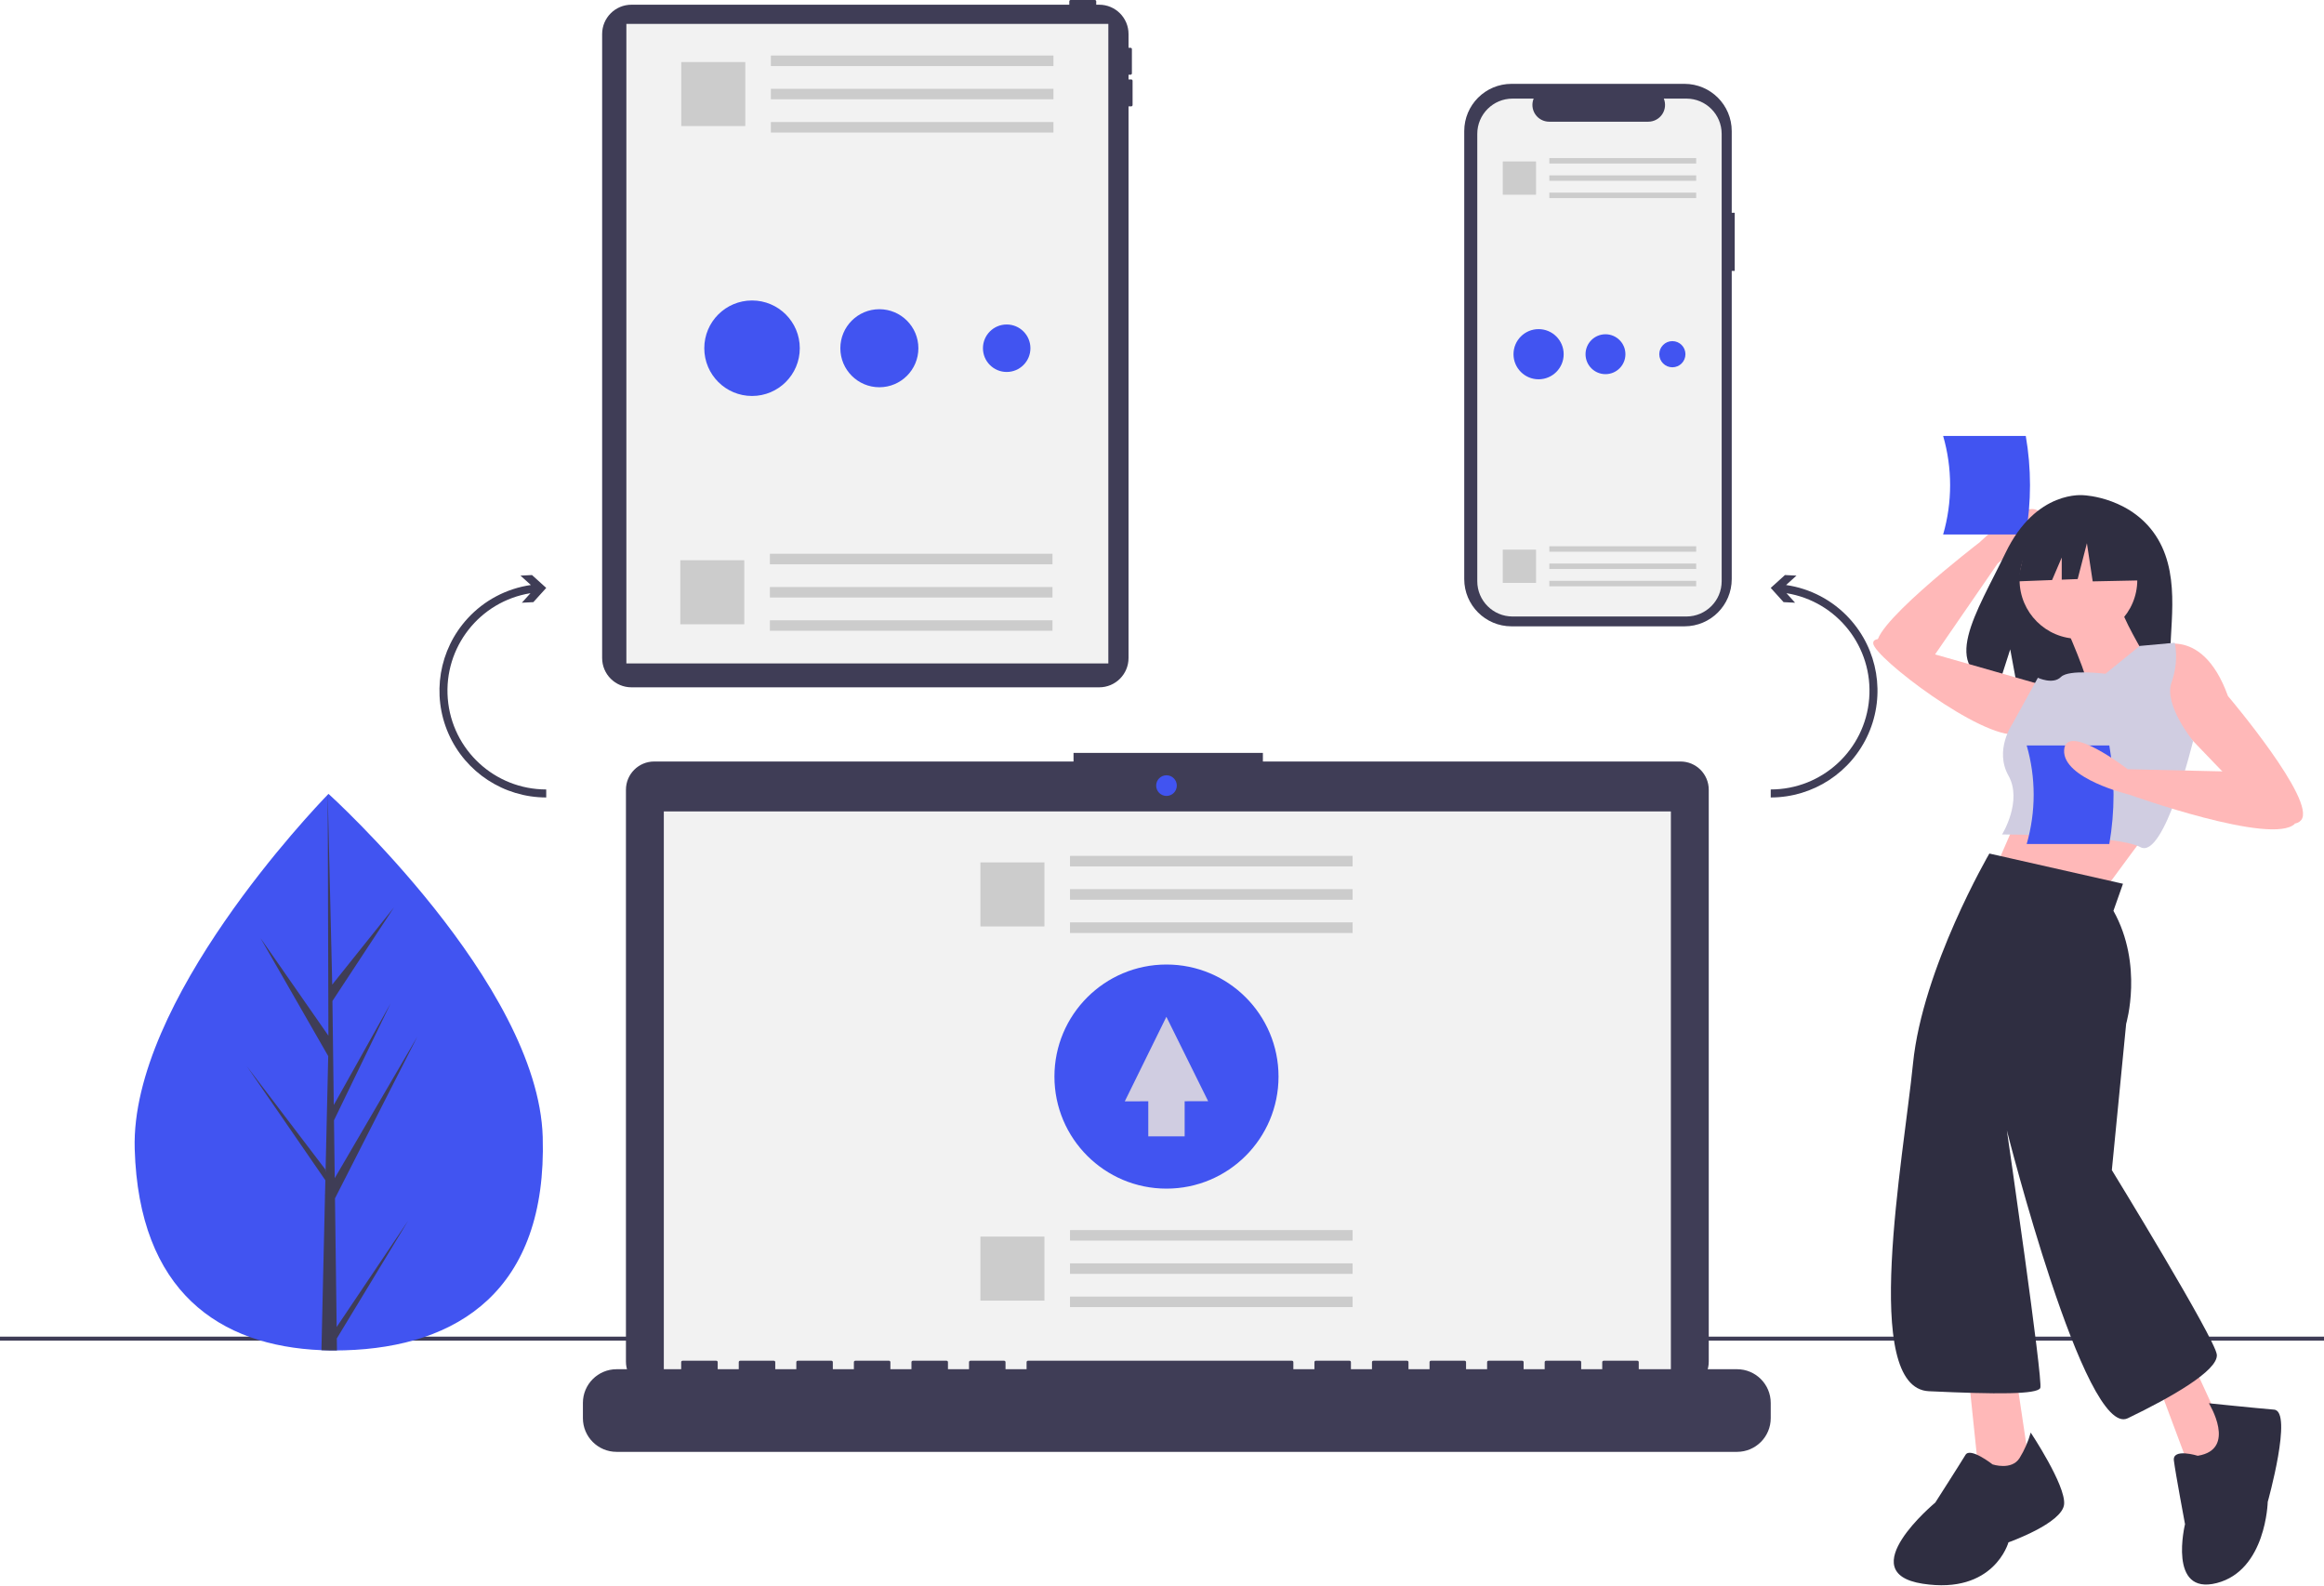
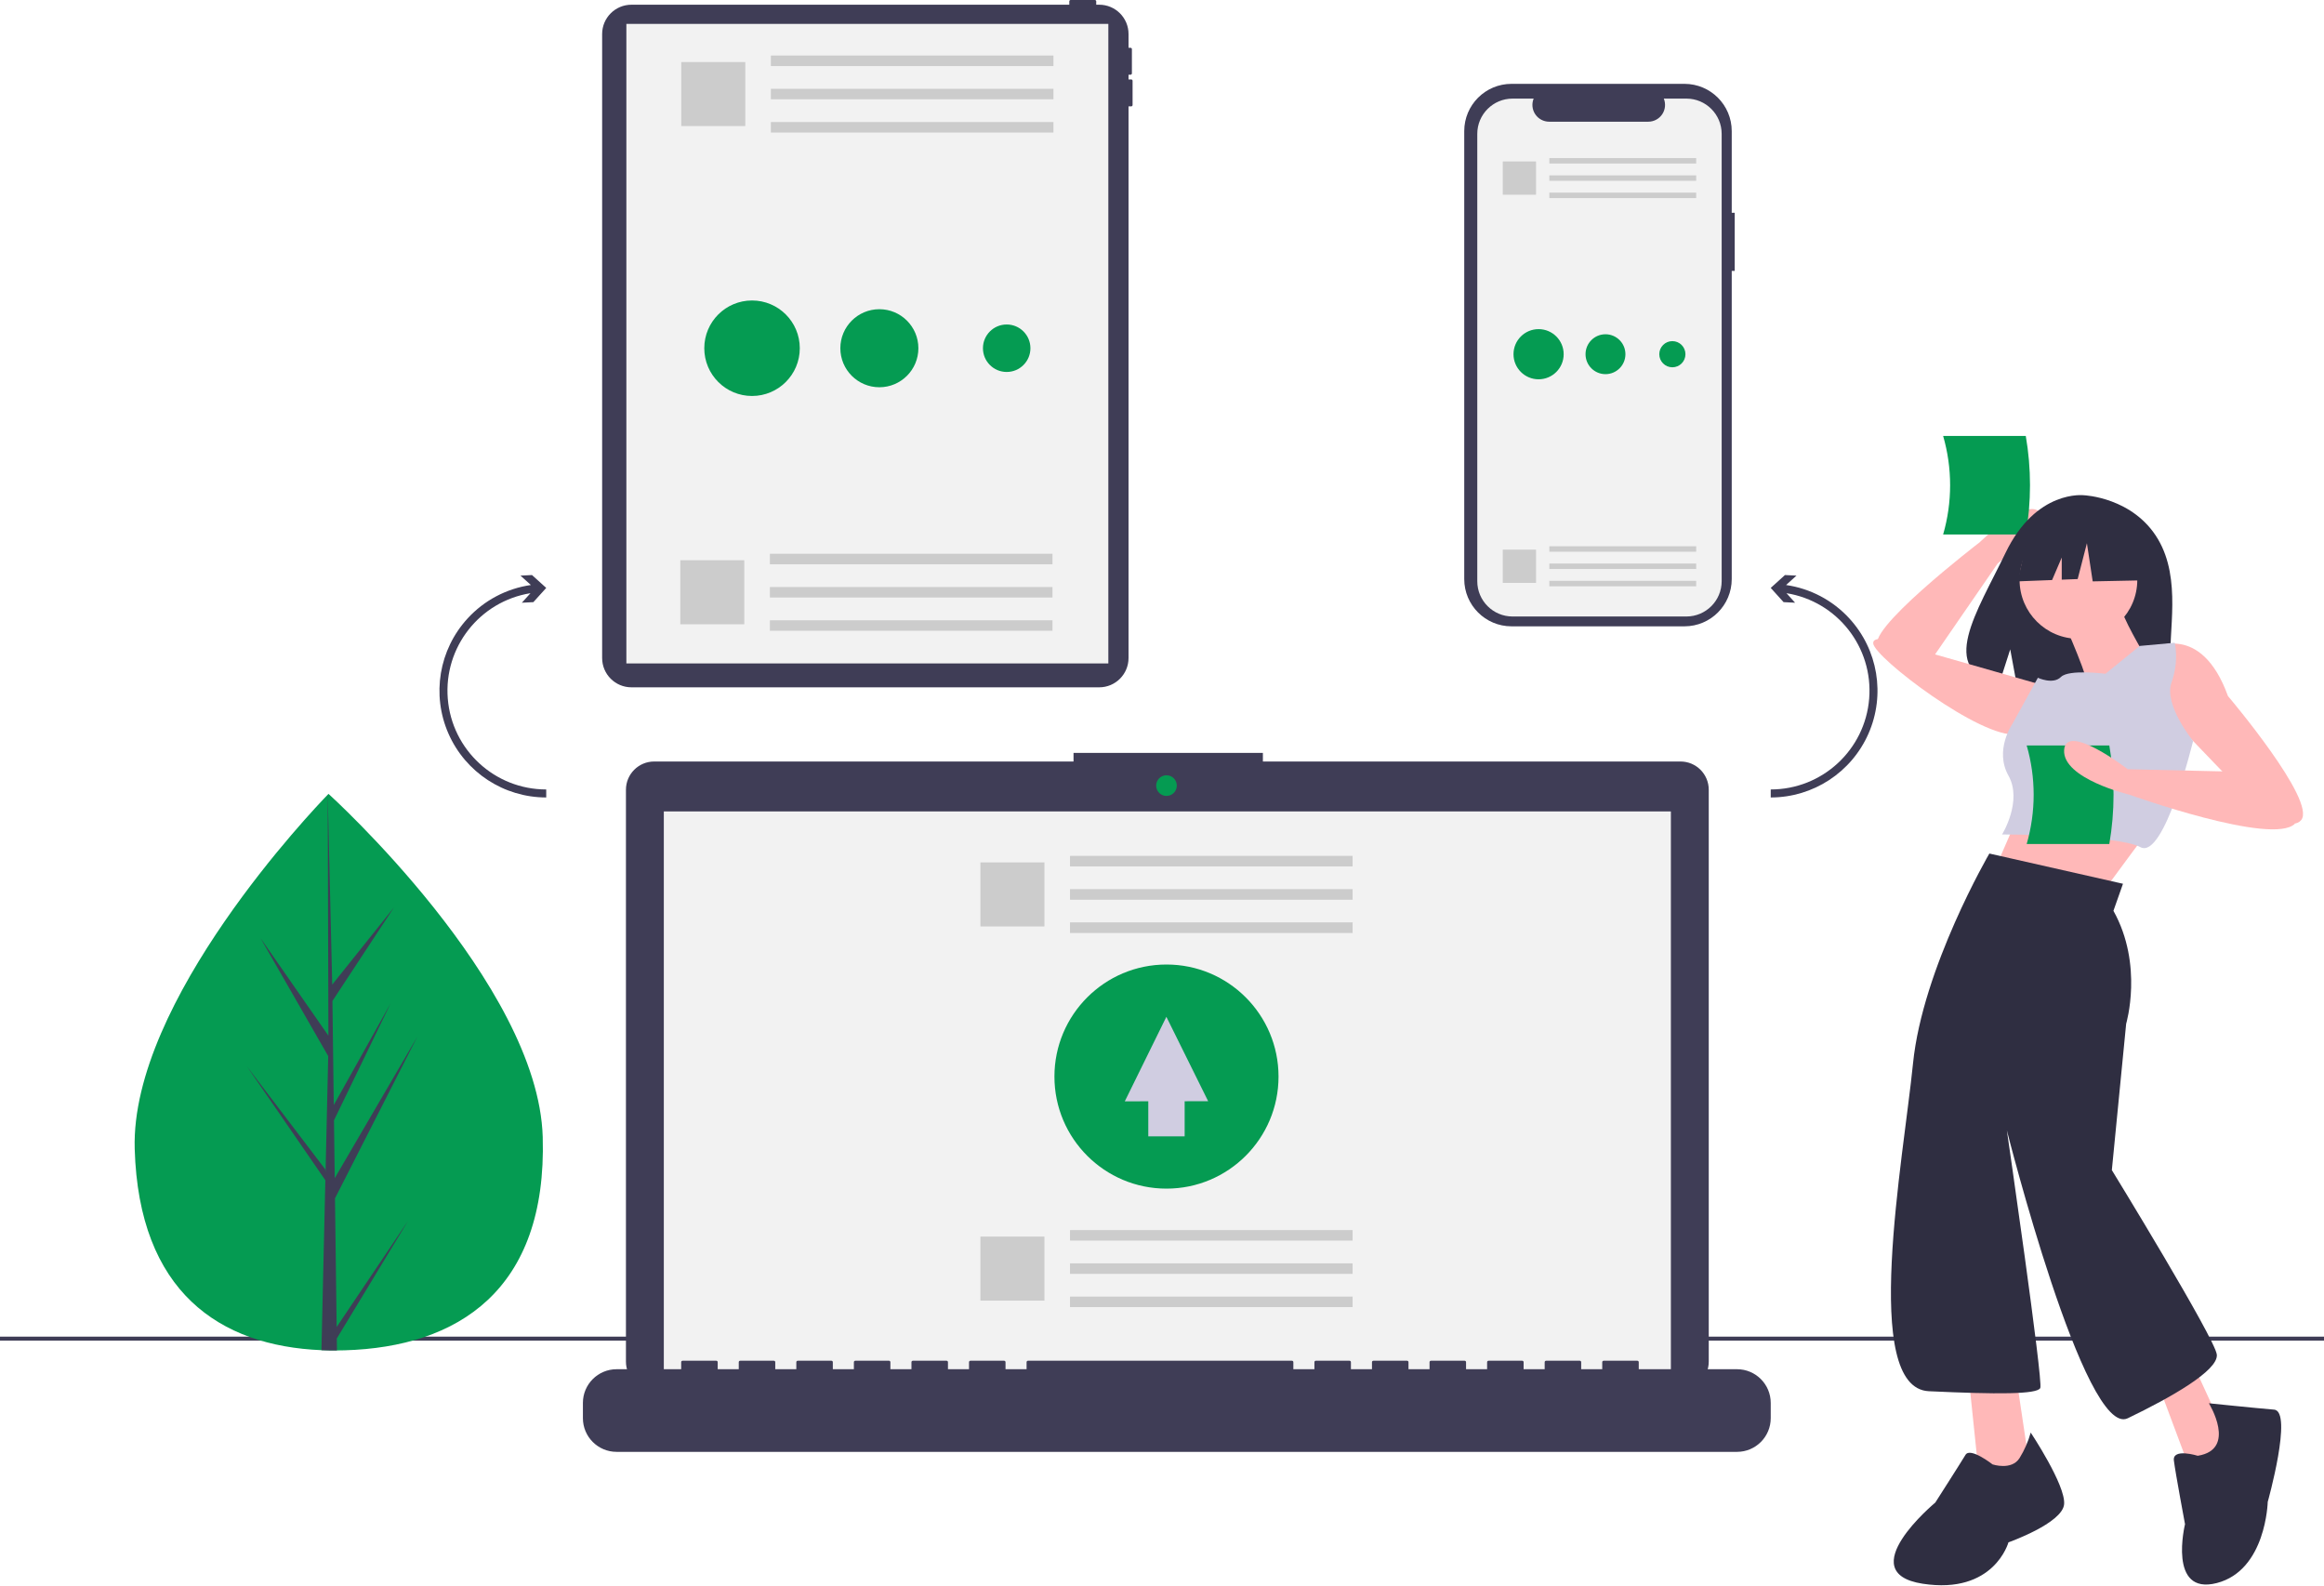
<svg xmlns="http://www.w3.org/2000/svg" id="b788e214-8c62-4533-b5b0-3b3e1bf4c8d8" data-name="Layer 1" width="1161.522" height="792.25" viewBox="0 0 1161.522 792.25">
  <path d="M584.621,93.574h-1.346v-2.355h1.009a.673.673,0,0,0,.673-.673V78.435a.673.673,0,0,0-.673-.673h-1.009V70.883a14.653,14.653,0,0,0-14.653-14.653h-1.495V54.548a.673.673,0,0,0-.673-.673H554.342a.673.673,0,0,0-.673.673v1.682H334.837a14.653,14.653,0,0,0-14.653,14.653v311.838a14.653,14.653,0,0,0,14.653,14.653H568.622a14.653,14.653,0,0,0,14.653-14.653V107.032h1.346a.673.673,0,0,0,.673-.673V94.247A.673.673,0,0,0,584.621,93.574Z" transform="translate(-19.23898 -53.87484)" fill="#3f3d56" />
  <rect x="313.055" y="11.94" width="240.89" height="319.62" fill="#f2f2f2" />
  <rect y="668" width="1161.522" height="2" fill="#3f3d56" />
-   <path d="M290.491,622.122c2.243,76.794-42.627,104.937-98.938,106.581q-1.962.057-3.906.07-3.917.03-7.758-.13c-50.927-2.114-91.24-29.148-93.325-100.566-2.158-73.909,89.578-169.939,96.461-177.042.006-0.0.006-0.0.012-.007.261-.271.395-.406.395-.406S288.249,545.335,290.491,622.122Z" transform="translate(-19.23898 -53.87484)" fill="#4154f1" />
+   <path d="M290.491,622.122c2.243,76.794-42.627,104.937-98.938,106.581q-1.962.057-3.906.07-3.917.03-7.758-.13c-50.927-2.114-91.24-29.148-93.325-100.566-2.158-73.909,89.578-169.939,96.461-177.042.006-0.0.006-0.0.012-.007.261-.271.395-.406.395-.406S288.249,545.335,290.491,622.122Z" transform="translate(-19.23898 -53.87484)" fill="#059B52" />
  <path d="M187.499,717.066l35.771-53.194-35.697,58.917.075,5.986q-3.917.03-7.758-.13l1.774-76.942-.049-.594.065-.115.17-7.271-39.173-56.875,39.127,51.433.139,1.537,1.34-58.133L149.447,522.719l33.931,48.754-.354-120.436.001-.401.012.394,2.246,94.92,30.836-38.557-30.736,46.734.673,51.999,28.376-50.749-28.272,58.393.375,28.914,41.266-70.692-41.141,80.779Z" transform="translate(-19.23898 -53.87484)" fill="#3f3d56" />
  <path d="M886.239,160.207h-1.49V119.4A23.618,23.618,0,0,0,861.131,95.781H774.675a23.618,23.618,0,0,0-23.618,23.618V343.273a23.618,23.618,0,0,0,23.618,23.618H861.131a23.618,23.618,0,0,0,23.618-23.618V189.255H886.239Z" transform="translate(-19.23898 -53.87484)" fill="#3f3d56" />
  <path d="M879.72,120.788V344.335a17.639,17.639,0,0,1-17.635,17.642H775.211a17.638,17.638,0,0,1-17.635-17.642V120.788a17.637,17.637,0,0,1,17.635-17.635h10.54a8.379,8.379,0,0,0,7.759,11.542h49.53a8.379,8.379,0,0,0,7.759-11.542h11.285A17.637,17.637,0,0,1,879.72,120.788Z" transform="translate(-19.23898 -53.87484)" fill="#f2f2f2" />
  <rect x="774.348" y="79" width="73.396" height="2.727" fill="#ccc" />
  <rect x="774.348" y="87.636" width="73.396" height="2.727" fill="#ccc" />
  <rect x="774.348" y="96.273" width="73.396" height="2.727" fill="#ccc" />
  <rect x="751.073" y="80.686" width="16.629" height="16.629" fill="#ccc" />
  <rect x="774.348" y="273" width="73.396" height="2.727" fill="#ccc" />
  <rect x="774.348" y="281.636" width="73.396" height="2.727" fill="#ccc" />
  <rect x="774.348" y="290.273" width="73.396" height="2.727" fill="#ccc" />
  <rect x="751.073" y="274.685" width="16.629" height="16.629" fill="#ccc" />
  <path d="M859.147,434.443H650.425v-4.302H555.783v4.302H346.201a14.118,14.118,0,0,0-14.118,14.118V734.365a14.118,14.118,0,0,0,14.118,14.118H859.147a14.118,14.118,0,0,0,14.118-14.118V448.561A14.118,14.118,0,0,0,859.147,434.443Z" transform="translate(-19.23898 -53.87484)" fill="#3f3d56" />
  <rect x="331.772" y="405.519" width="503.325" height="283.927" fill="#f2f2f2" />
-   <circle cx="583.005" cy="392.613" r="5.162" fill="#4154f1" />
+   <circle cx="583.005" cy="392.613" r="5.162" fill="#059B52" />
  <path d="M887.397,738.159H838.276v-3.539a.702.702,0,0,0-.702-.702H820.733a.702.702,0,0,0-.702.702v3.539h-10.526v-3.539a.702.702,0,0,0-.702-.702H791.962a.702.702,0,0,0-.702.702v3.539h-10.526v-3.539a.702.702,0,0,0-.702-.702H763.191a.702.702,0,0,0-.702.702v3.539H751.963v-3.539a.702.702,0,0,0-.702-.702H734.42a.702.702,0,0,0-.702.702v3.539H723.192v-3.539a.702.702,0,0,0-.702-.702H705.649a.702.702,0,0,0-.702.702v3.539h-10.526v-3.539a.702.702,0,0,0-.702-.702H676.878a.702.702,0,0,0-.702.702v3.539h-10.526v-3.539a.702.702,0,0,0-.702-.702H533.022a.702.702,0,0,0-.702.702v3.539h-10.526v-3.539a.702.702,0,0,0-.702-.702H504.251a.702.702,0,0,0-.702.702v3.539h-10.526v-3.539a.702.702,0,0,0-.702-.702H475.48a.702.702,0,0,0-.702.702v3.539h-10.526v-3.539a.702.702,0,0,0-.702-.702H446.709a.702.702,0,0,0-.702.702v3.539h-10.526v-3.539a.702.702,0,0,0-.702-.702H417.938a.702.702,0,0,0-.702.702v3.539h-10.526v-3.539a.702.702,0,0,0-.702-.702H389.167a.702.702,0,0,0-.702.702v3.539h-10.526v-3.539a.702.702,0,0,0-.702-.702H360.396a.702.702,0,0,0-.702.702v3.539H327.415a16.842,16.842,0,0,0-16.842,16.842v7.615a16.842,16.842,0,0,0,16.842,16.842H887.397A16.842,16.842,0,0,0,904.239,762.616v-7.615A16.842,16.842,0,0,0,887.397,738.159Z" transform="translate(-19.23898 -53.87484)" fill="#3f3d56" />
  <rect x="534.788" y="427.757" width="141.24" height="5.248" fill="#e6e6e6" />
  <rect x="534.788" y="444.376" width="141.24" height="5.248" fill="#e6e6e6" />
  <rect x="534.788" y="460.995" width="141.24" height="5.248" fill="#e6e6e6" />
  <rect x="534.788" y="427.757" width="141.24" height="5.248" fill="#ccc" />
  <rect x="534.788" y="444.376" width="141.24" height="5.248" fill="#ccc" />
  <rect x="534.788" y="460.995" width="141.24" height="5.248" fill="#ccc" />
  <rect x="490" y="431" width="32" height="32" fill="#ccc" />
  <rect x="534.788" y="614.756" width="141.24" height="5.248" fill="#ccc" />
  <rect x="534.788" y="631.376" width="141.24" height="5.248" fill="#ccc" />
  <rect x="534.788" y="647.995" width="141.24" height="5.248" fill="#ccc" />
  <rect x="490" y="618" width="32" height="32" fill="#ccc" />
  <path d="M943.511,362.922a53.197,53.197,0,0,0-31.606-16.678l5.198-4.696-5.751-.29-7.115,6.431,6.431,7.115,5.751.29-4.309-4.764a49.359,49.359,0,0,1-7.872,98.087v4a53.364,53.364,0,0,0,39.272-89.494Z" transform="translate(-19.23898 -53.87484)" fill="#3f3d56" />
  <path d="M252.967,362.922a53.197,53.197,0,0,1,31.606-16.678l-5.198-4.696,5.751-.29,7.115,6.431-6.431,7.115-5.751.29,4.309-4.764a49.359,49.359,0,0,0,7.872,98.087v4a53.364,53.364,0,0,1-39.272-89.494Z" transform="translate(-19.23898 -53.87484)" fill="#3f3d56" />
  <rect x="385.274" y="27.756" width="141.24" height="5.248" fill="#ccc" />
  <rect x="385.274" y="44.376" width="141.24" height="5.248" fill="#ccc" />
  <rect x="385.274" y="60.995" width="141.24" height="5.248" fill="#ccc" />
  <rect x="340.486" y="31" width="32" height="32" fill="#ccc" />
  <rect x="384.788" y="276.757" width="141.24" height="5.248" fill="#ccc" />
  <rect x="384.788" y="293.376" width="141.24" height="5.248" fill="#ccc" />
  <rect x="384.788" y="309.995" width="141.24" height="5.248" fill="#ccc" />
  <rect x="340" y="280" width="32" height="32" fill="#ccc" />
  <path d="M985.771,381.797l31.894-46.306s27.773-22.269,19.813-26.605-28.8,15.993-28.8,15.993-60.124,46.093-50.21,52.526S985.771,381.797,985.771,381.797Z" transform="translate(-19.23898 -53.87484)" fill="#ffb8b8" />
-   <path d="M990.406,320.986h41.304a144.462,144.462,0,0,0,0-49.247H990.406A88.611,88.611,0,0,1,990.406,320.986Z" transform="translate(-19.23898 -53.87484)" fill="#4154f1" />
+   <path d="M990.406,320.986h41.304a144.462,144.462,0,0,0,0-49.247H990.406A88.611,88.611,0,0,1,990.406,320.986Z" transform="translate(-19.23898 -53.87484)" fill="#059B52" />
  <path d="M1097.791,323.336c-12.412-20.973-36.969-21.95-36.969-21.95s-23.929-3.06-39.279,28.882c-14.308,29.773-34.054,58.519-3.179,65.488l5.577-17.358,3.454,18.65a120.807,120.807,0,0,0,13.21.226c33.065-1.068,64.554.312,63.54-11.553C1102.797,369.948,1109.734,343.516,1097.791,323.336Z" transform="translate(-19.23898 -53.87484)" fill="#2f2e41" />
  <path d="M1031.796,452.616l-15.9,36.57,55.651,8.745s26.235-35.775,28.62-38.16Z" transform="translate(-19.23898 -53.87484)" fill="#ffb8b8" />
  <circle cx="1038.792" cy="289.825" r="29.415" fill="#ffb8b8" />
  <path d="M1050.876,365.165s13.515,30.21,11.925,33.39,28.62-16.695,28.62-16.695-12.72-21.465-11.925-24.645Z" transform="translate(-19.23898 -53.87484)" fill="#ffb8b8" />
  <path d="M1095.396,377.885s23.85-13.515,37.365,23.85c0,0,44.52,52.471,36.57,62.011s-38.16-23.055-38.16-23.055l-19.08-19.875s-27.03-7.155-24.645-22.26S1095.396,377.885,1095.396,377.885Z" transform="translate(-19.23898 -53.87484)" fill="#ffb8b8" />
  <path d="M1039.746,396.17l-55.651-15.9s-29.415-11.925-28.62-4.77,54.061,47.701,71.551,45.316S1039.746,396.17,1039.746,396.17Z" transform="translate(-19.23898 -53.87484)" fill="#ffb8b8" />
  <path d="M1071.546,390.605s-18.285-2.385-22.26,1.59-11.528.398-11.528.398L1025.038,415.648s-9.143,13.118-1.988,25.838-3.18,29.415-3.18,29.415,57.241,0,69.166,6.36,26.298-53.068,26.298-53.068-14.77-18.085-10.795-29.215,1.59-19.875,1.59-19.875l-17.49,1.59Z" transform="translate(-19.23898 -53.87484)" fill="#d0cde1" />
  <polygon points="983.936 688.124 990.297 749.34 1014.942 736.62 1006.992 683.354 983.936 688.124" fill="#ffb8b8" />
  <polygon points="1076.952 687.329 1097.648 742.67 1117.523 728.36 1092.853 674.609 1076.952 687.329" fill="#ffb8b8" />
  <path d="M1034.181,769.824a49.649,49.649,0,0,1-5.565,12.72c-3.975,6.36-13.515,3.18-13.515,3.18s-11.13-8.745-13.515-4.77-15.105,23.85-15.105,23.85-42.135,34.98-6.36,40.545,42.93-20.67,42.93-20.67,27.03-9.54,27.825-19.08S1034.181,769.824,1034.181,769.824Z" transform="translate(-19.23898 -53.87484)" fill="#2f2e41" />
  <path d="M1117.657,781.414s-12.72-3.975-11.925,2.385,5.565,31.8,5.565,31.8-8.745,35.775,15.9,29.415,25.44-40.545,25.44-40.545,12.72-45.316,3.18-46.111-32.595-3.18-32.595-3.18S1137.532,778.234,1117.657,781.414Z" transform="translate(-19.23898 -53.87484)" fill="#2f2e41" />
  <polygon points="1073.065 267.439 1048.804 254.731 1015.301 259.93 1008.369 290.545 1025.624 289.881 1030.444 278.634 1030.444 289.696 1038.406 289.389 1043.027 271.483 1045.916 290.545 1074.22 289.967 1073.065 267.439" fill="#2f2e41" />
  <path d="M1080.291,495.546l-66.781-15.105s-33.39,57.241-38.16,104.941-26.235,162.182,7.95,163.772,54.061,1.59,55.651-1.59-16.695-128.791-16.695-128.791,38.955,154.232,60.421,143.897,45.316-23.85,44.52-31.8-52.471-92.221-52.471-92.221l7.155-73.141s8.745-29.415-6.36-56.446Z" transform="translate(-19.23898 -53.87484)" fill="#2f2e41" />
-   <path d="M1032.162,475.672h41.304a144.462,144.462,0,0,0,0-49.247H1032.162A88.612,88.612,0,0,1,1032.162,475.672Z" transform="translate(-19.23898 -53.87484)" fill="#4154f1" />
+   <path d="M1032.162,475.672h41.304a144.462,144.462,0,0,0,0-49.247H1032.162A88.612,88.612,0,0,1,1032.162,475.672Z" transform="translate(-19.23898 -53.87484)" fill="#059B52" />
  <path d="M1152.637,439.896l-69.961-1.59s-31.005-23.85-31.8-9.54,32.595,22.26,32.595,22.26,71.782,25.758,82.797,14.469Z" transform="translate(-19.23898 -53.87484)" fill="#ffb8b8" />
-   <circle cx="375.864" cy="174.031" r="23.864" fill="#4154f1" />
-   <circle cx="439.5" cy="174.031" r="19.5" fill="#4154f1" />
-   <circle cx="503.136" cy="174.031" r="11.864" fill="#4154f1" />
-   <circle cx="768.978" cy="177.02" r="12.536" fill="#4154f1" />
-   <circle cx="802.409" cy="177.02" r="9.967" fill="#4154f1" />
-   <circle cx="835.839" cy="177.02" r="6.536" fill="#4154f1" />
-   <circle cx="583" cy="538.032" r="56" fill="#4154f1" />
+   <circle cx="375.864" cy="174.031" r="23.864" fill="#059B52" />
+   <circle cx="439.5" cy="174.031" r="19.5" fill="#059B52" />
+   <circle cx="503.136" cy="174.031" r="11.864" fill="#059B52" />
+   <circle cx="768.978" cy="177.02" r="12.536" fill="#059B52" />
+   <circle cx="802.409" cy="177.02" r="9.967" fill="#059B52" />
+   <circle cx="835.839" cy="177.02" r="6.536" fill="#059B52" />
+   <circle cx="583" cy="538.032" r="56" fill="#059B52" />
  <polygon points="603.834 550.347 582.946 508.159 562.166 550.401 573.908 550.386 573.908 567.904 592.083 567.904 592.083 550.362 603.834 550.347" fill="#d0cde1" />
</svg>
